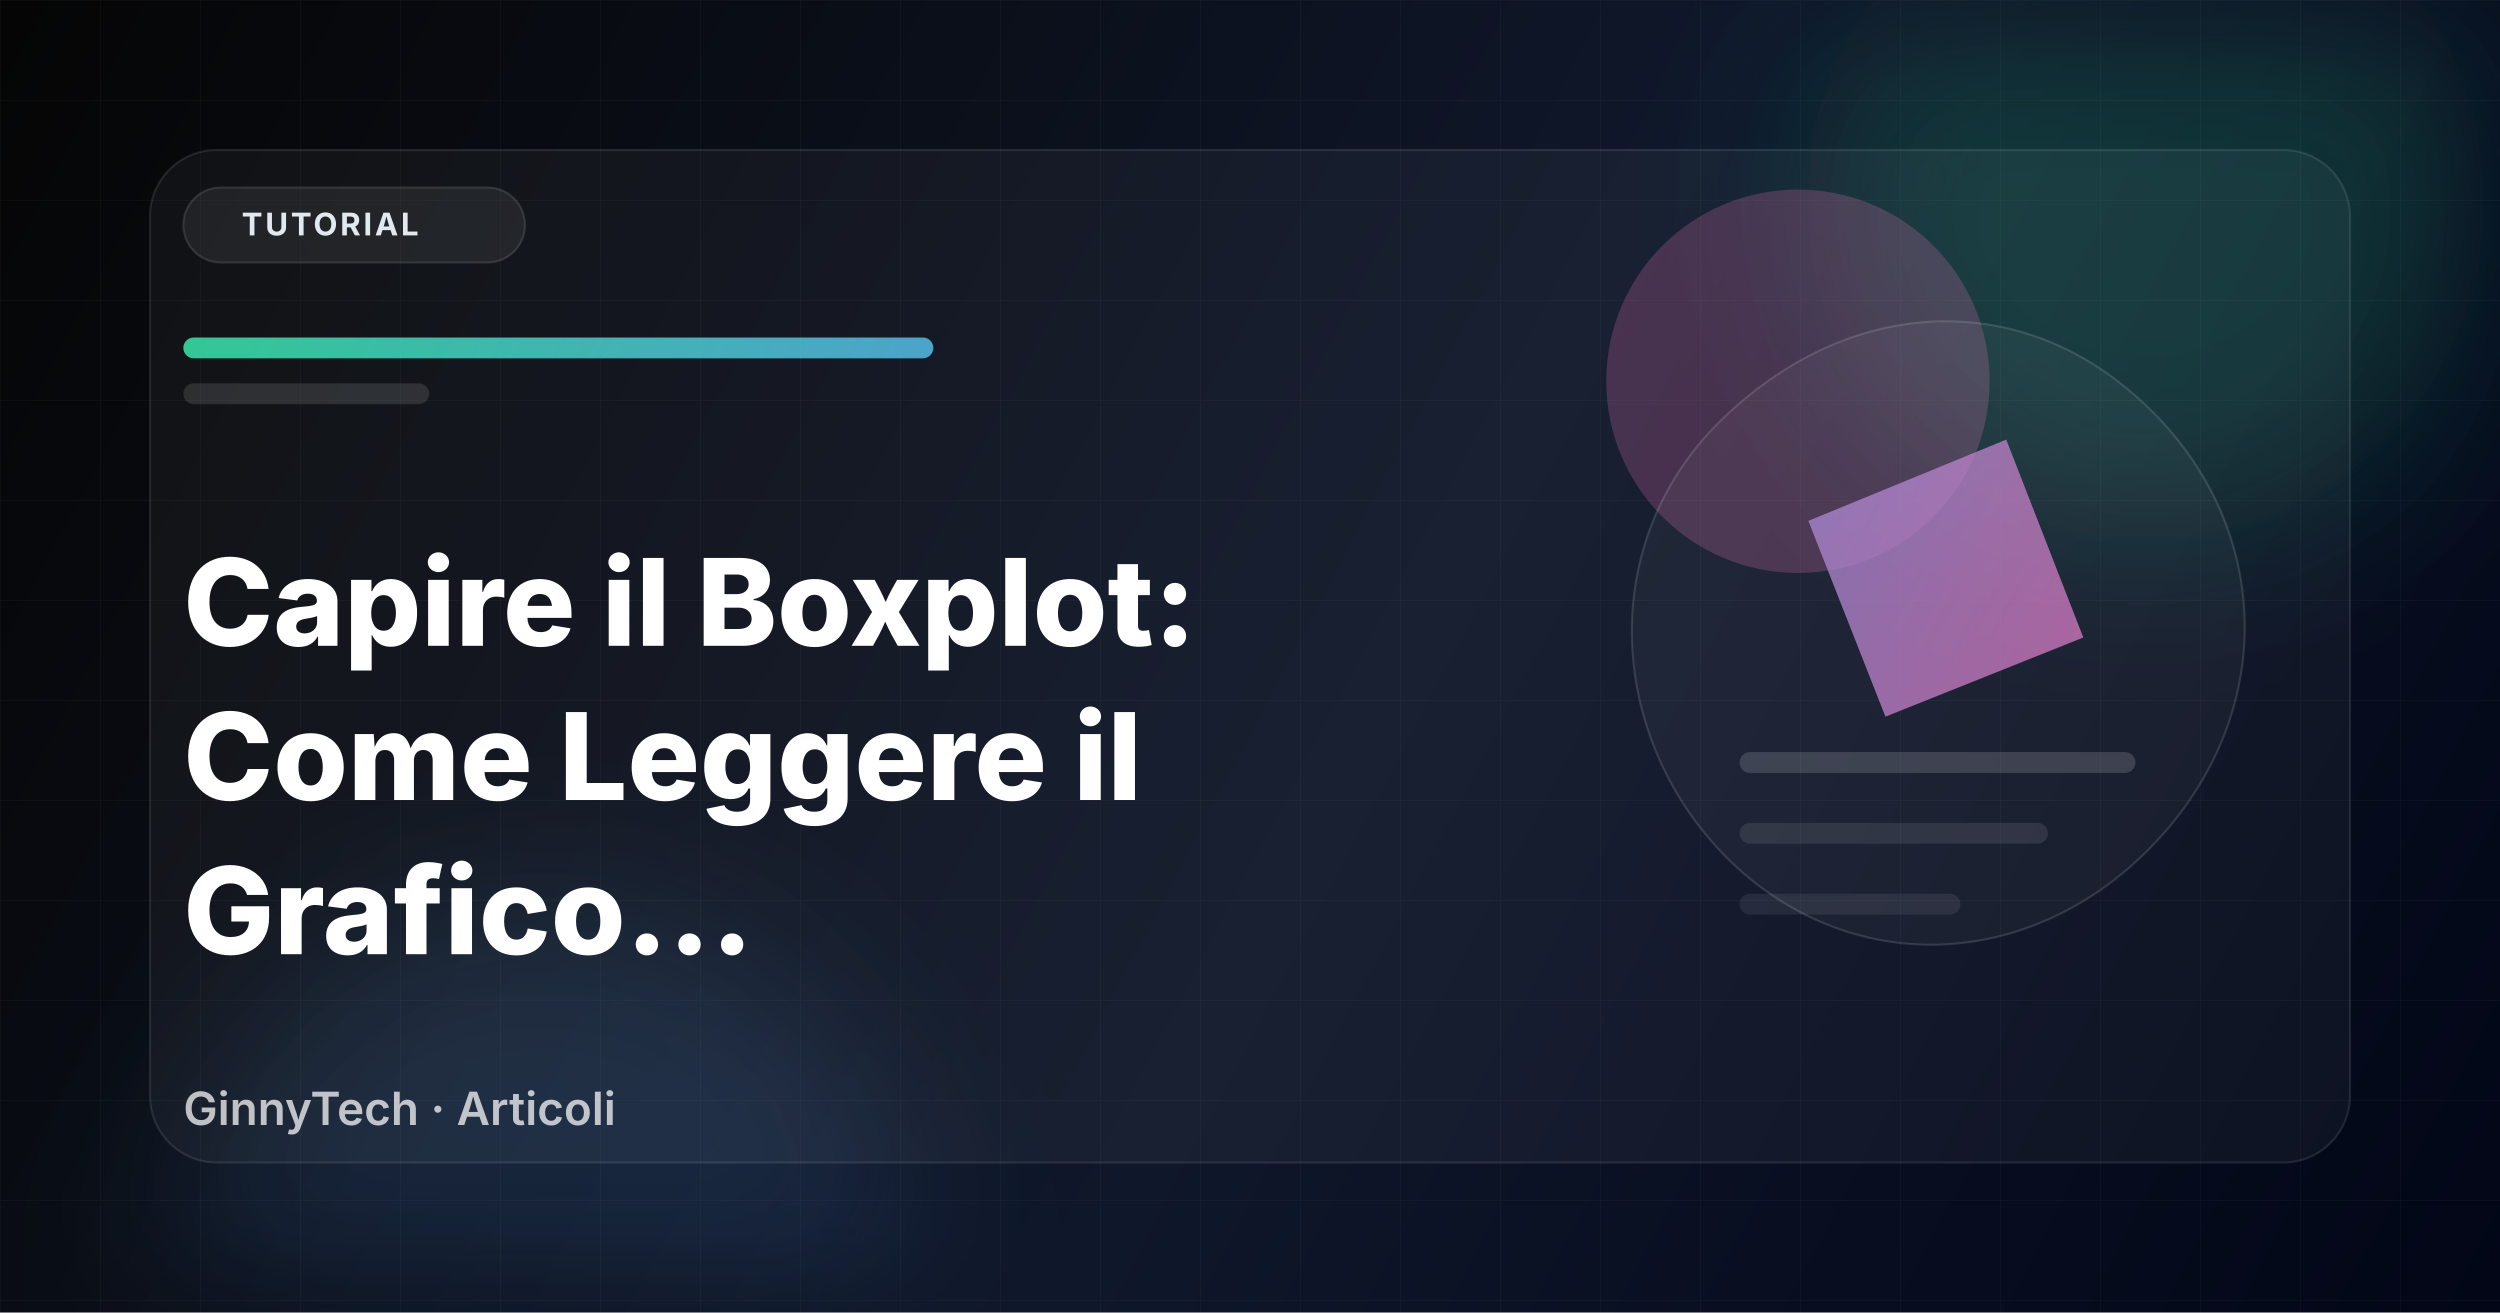
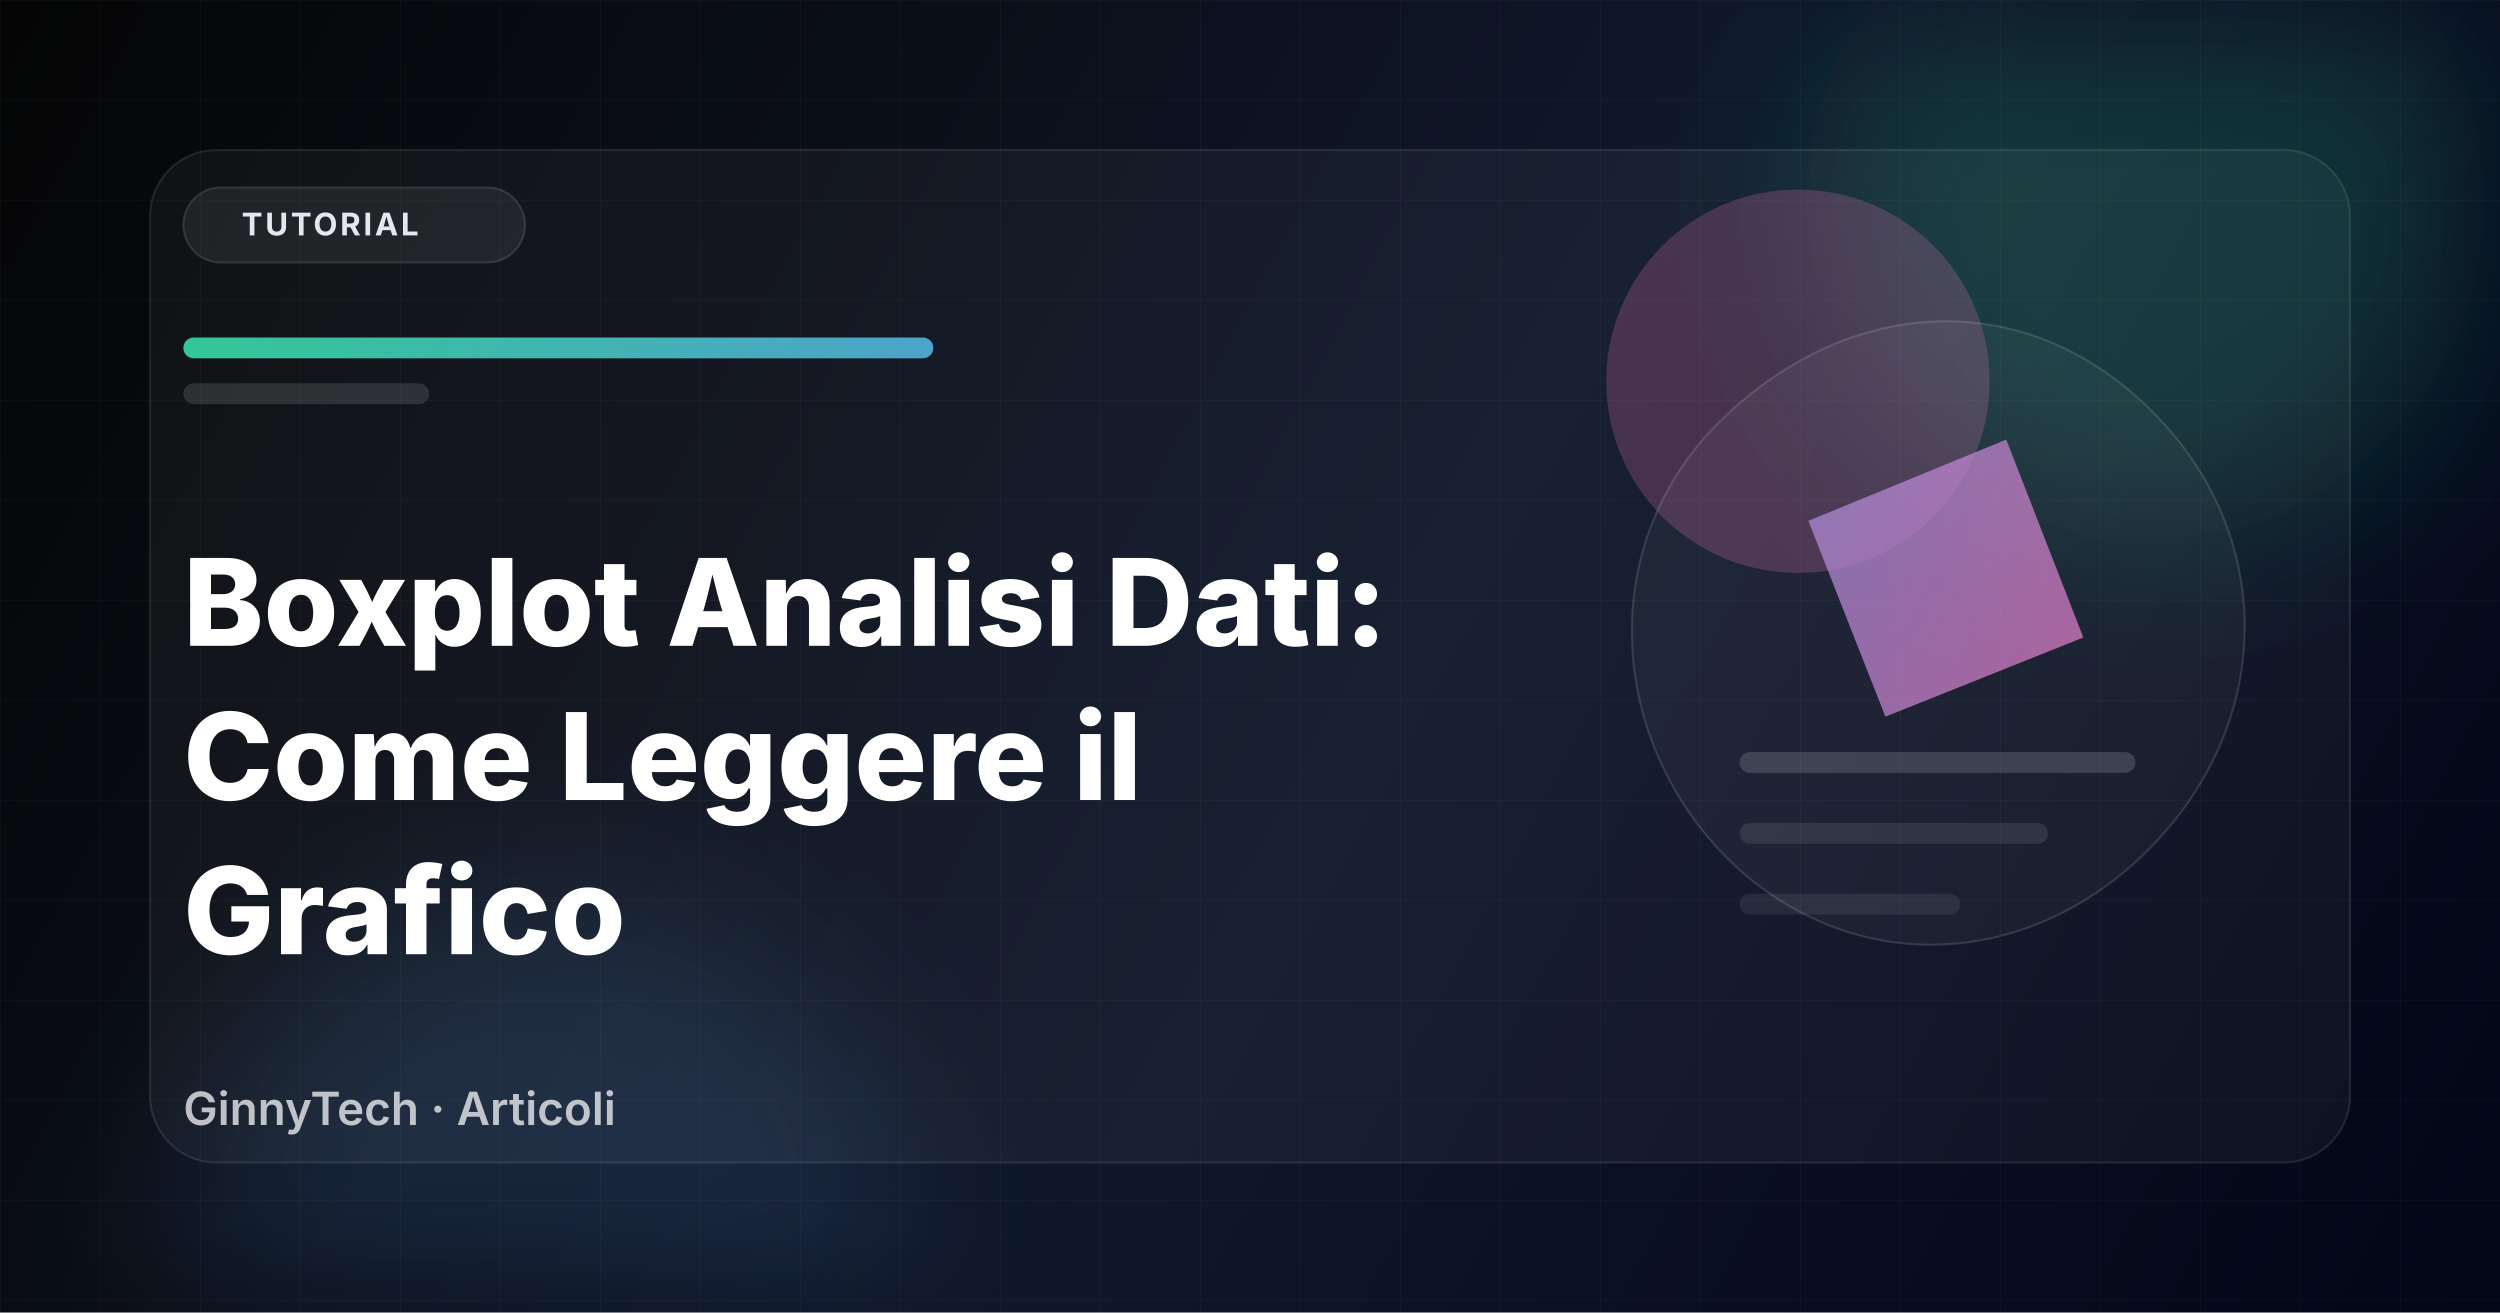
<svg xmlns="http://www.w3.org/2000/svg" width="1200" height="630" viewBox="0 0 1200 630" fill="none">
  <defs>
    <linearGradient id="bg" x1="0" y1="0" x2="1200" y2="630" gradientUnits="userSpaceOnUse">
      <stop offset="0" stop-color="#050505" />
      <stop offset="0.55" stop-color="#0f172a" />
      <stop offset="1" stop-color="#020617" />
    </linearGradient>
    <linearGradient id="accent" x1="110" y1="80" x2="980" y2="540" gradientUnits="userSpaceOnUse">
      <stop offset="0" stop-color="#34d399" stop-opacity="0.95" />
      <stop offset="0.5" stop-color="#60a5fa" stop-opacity="0.88" />
      <stop offset="1" stop-color="#f472b6" stop-opacity="0.9" />
    </linearGradient>
    <filter id="blur" x="-40%" y="-40%" width="180%" height="180%">
      <feGaussianBlur stdDeviation="42" />
    </filter>
    <pattern id="grid" width="48" height="48" patternUnits="userSpaceOnUse">
      <path d="M48 0H0V48" stroke="rgba(255,255,255,0.08)" stroke-width="1" />
    </pattern>
  </defs>
  <rect width="1200" height="630" fill="url(#bg)" />
  <rect width="1200" height="630" fill="url(#grid)" opacity="0.35" />
  <circle cx="1030" cy="96" r="162" fill="#34d399" fill-opacity="0.18" filter="url(#blur)" />
  <circle cx="260" cy="610" r="180" fill="#60a5fa" fill-opacity="0.14" filter="url(#blur)" />
  <circle cx="863" cy="183" r="92" fill="#f472b6" fill-opacity="0.22" />
  <rect x="72" y="72" width="1056" height="486" rx="32" fill="rgba(255,255,255,0.04)" stroke="rgba(255,255,255,0.10)" />
  <rect x="88" y="90" width="164" height="36" rx="18" fill="rgba(255,255,255,0.07)" stroke="rgba(255,255,255,0.12)" />
  <text x="116" y="113" font-family="Inter, Arial, sans-serif" font-size="15" font-weight="700" letter-spacing="1.3" fill="#e2e8f0">TUTORIAL</text>
  <rect x="88" y="162" width="360" height="10" rx="5" fill="url(#accent)" />
  <rect x="88" y="184" width="118" height="10" rx="5" fill="rgba(255,255,255,0.12)" />
-   <text x="88" y="310" font-family="Inter, Arial, sans-serif" font-size="58" font-weight="800" fill="#ffffff">Capire il Boxplot:</text>
+   <text x="88" y="310" font-family="Inter, Arial, sans-serif" font-size="58" font-weight="800" fill="#ffffff">Boxplot Analisi Dati:</text>
  <text x="88" y="384" font-family="Inter, Arial, sans-serif" font-size="58" font-weight="800" fill="#ffffff">Come Leggere il</text>
-   <text x="88" y="458" font-family="Inter, Arial, sans-serif" font-size="58" font-weight="800" fill="#ffffff">Grafico...</text>
+   <text x="88" y="458" font-family="Inter, Arial, sans-serif" font-size="58" font-weight="800" fill="#ffffff">Grafico</text>
  <text x="88" y="540" font-family="Inter, Arial, sans-serif" font-size="22" font-weight="600" fill="rgba(255,255,255,0.72)">GinnyTech · Articoli</text>
  <g opacity="0.95">
    <path d="M820 208C880 144 964 136 1025 190C1088 245 1095 332 1042 396C988 461 902 473 839 421C776 368 762 272 820 208Z" fill="rgba(255,255,255,0.04)" stroke="rgba(255,255,255,0.14)" />
    <path d="M868 250L963 211L1000 306L905 344L868 250Z" fill="url(#accent)" fill-opacity="0.88" />
    <path d="M840 366L1020 366" stroke="rgba(255,255,255,0.16)" stroke-width="10" stroke-linecap="round" />
    <path d="M840 400L978 400" stroke="rgba(255,255,255,0.1)" stroke-width="10" stroke-linecap="round" />
    <path d="M840 434L936 434" stroke="rgba(255,255,255,0.08)" stroke-width="10" stroke-linecap="round" />
  </g>
</svg>
